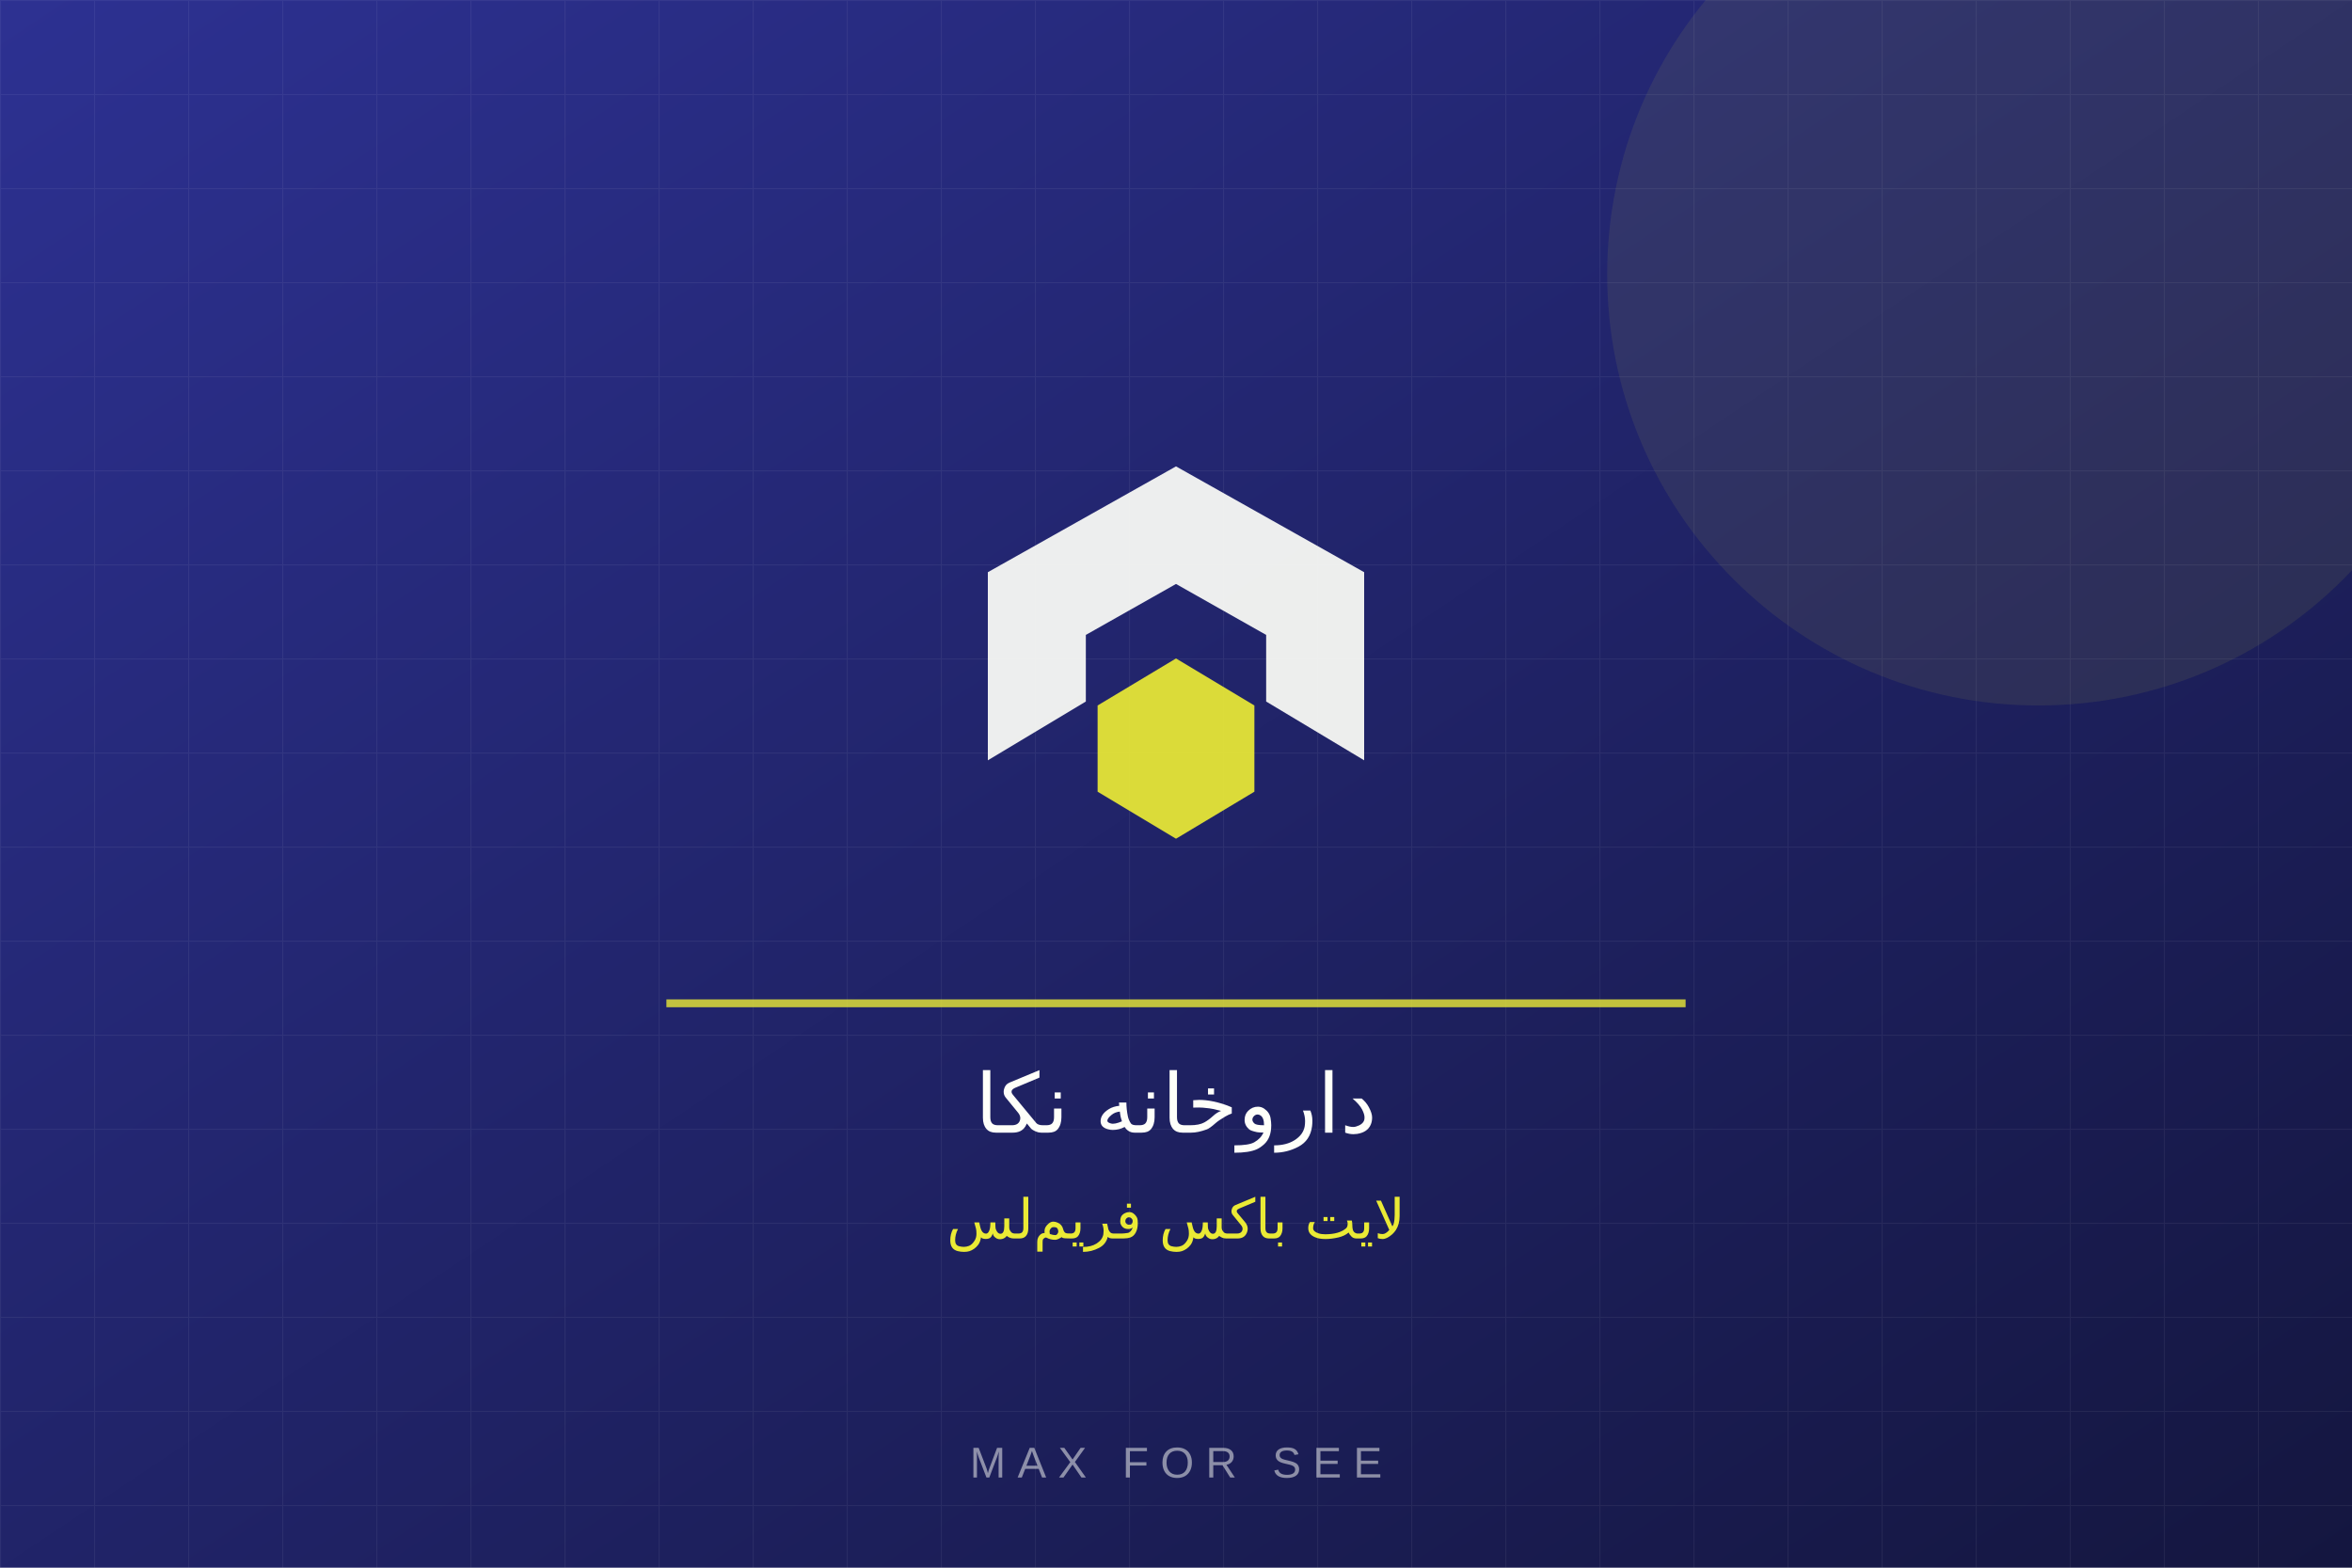
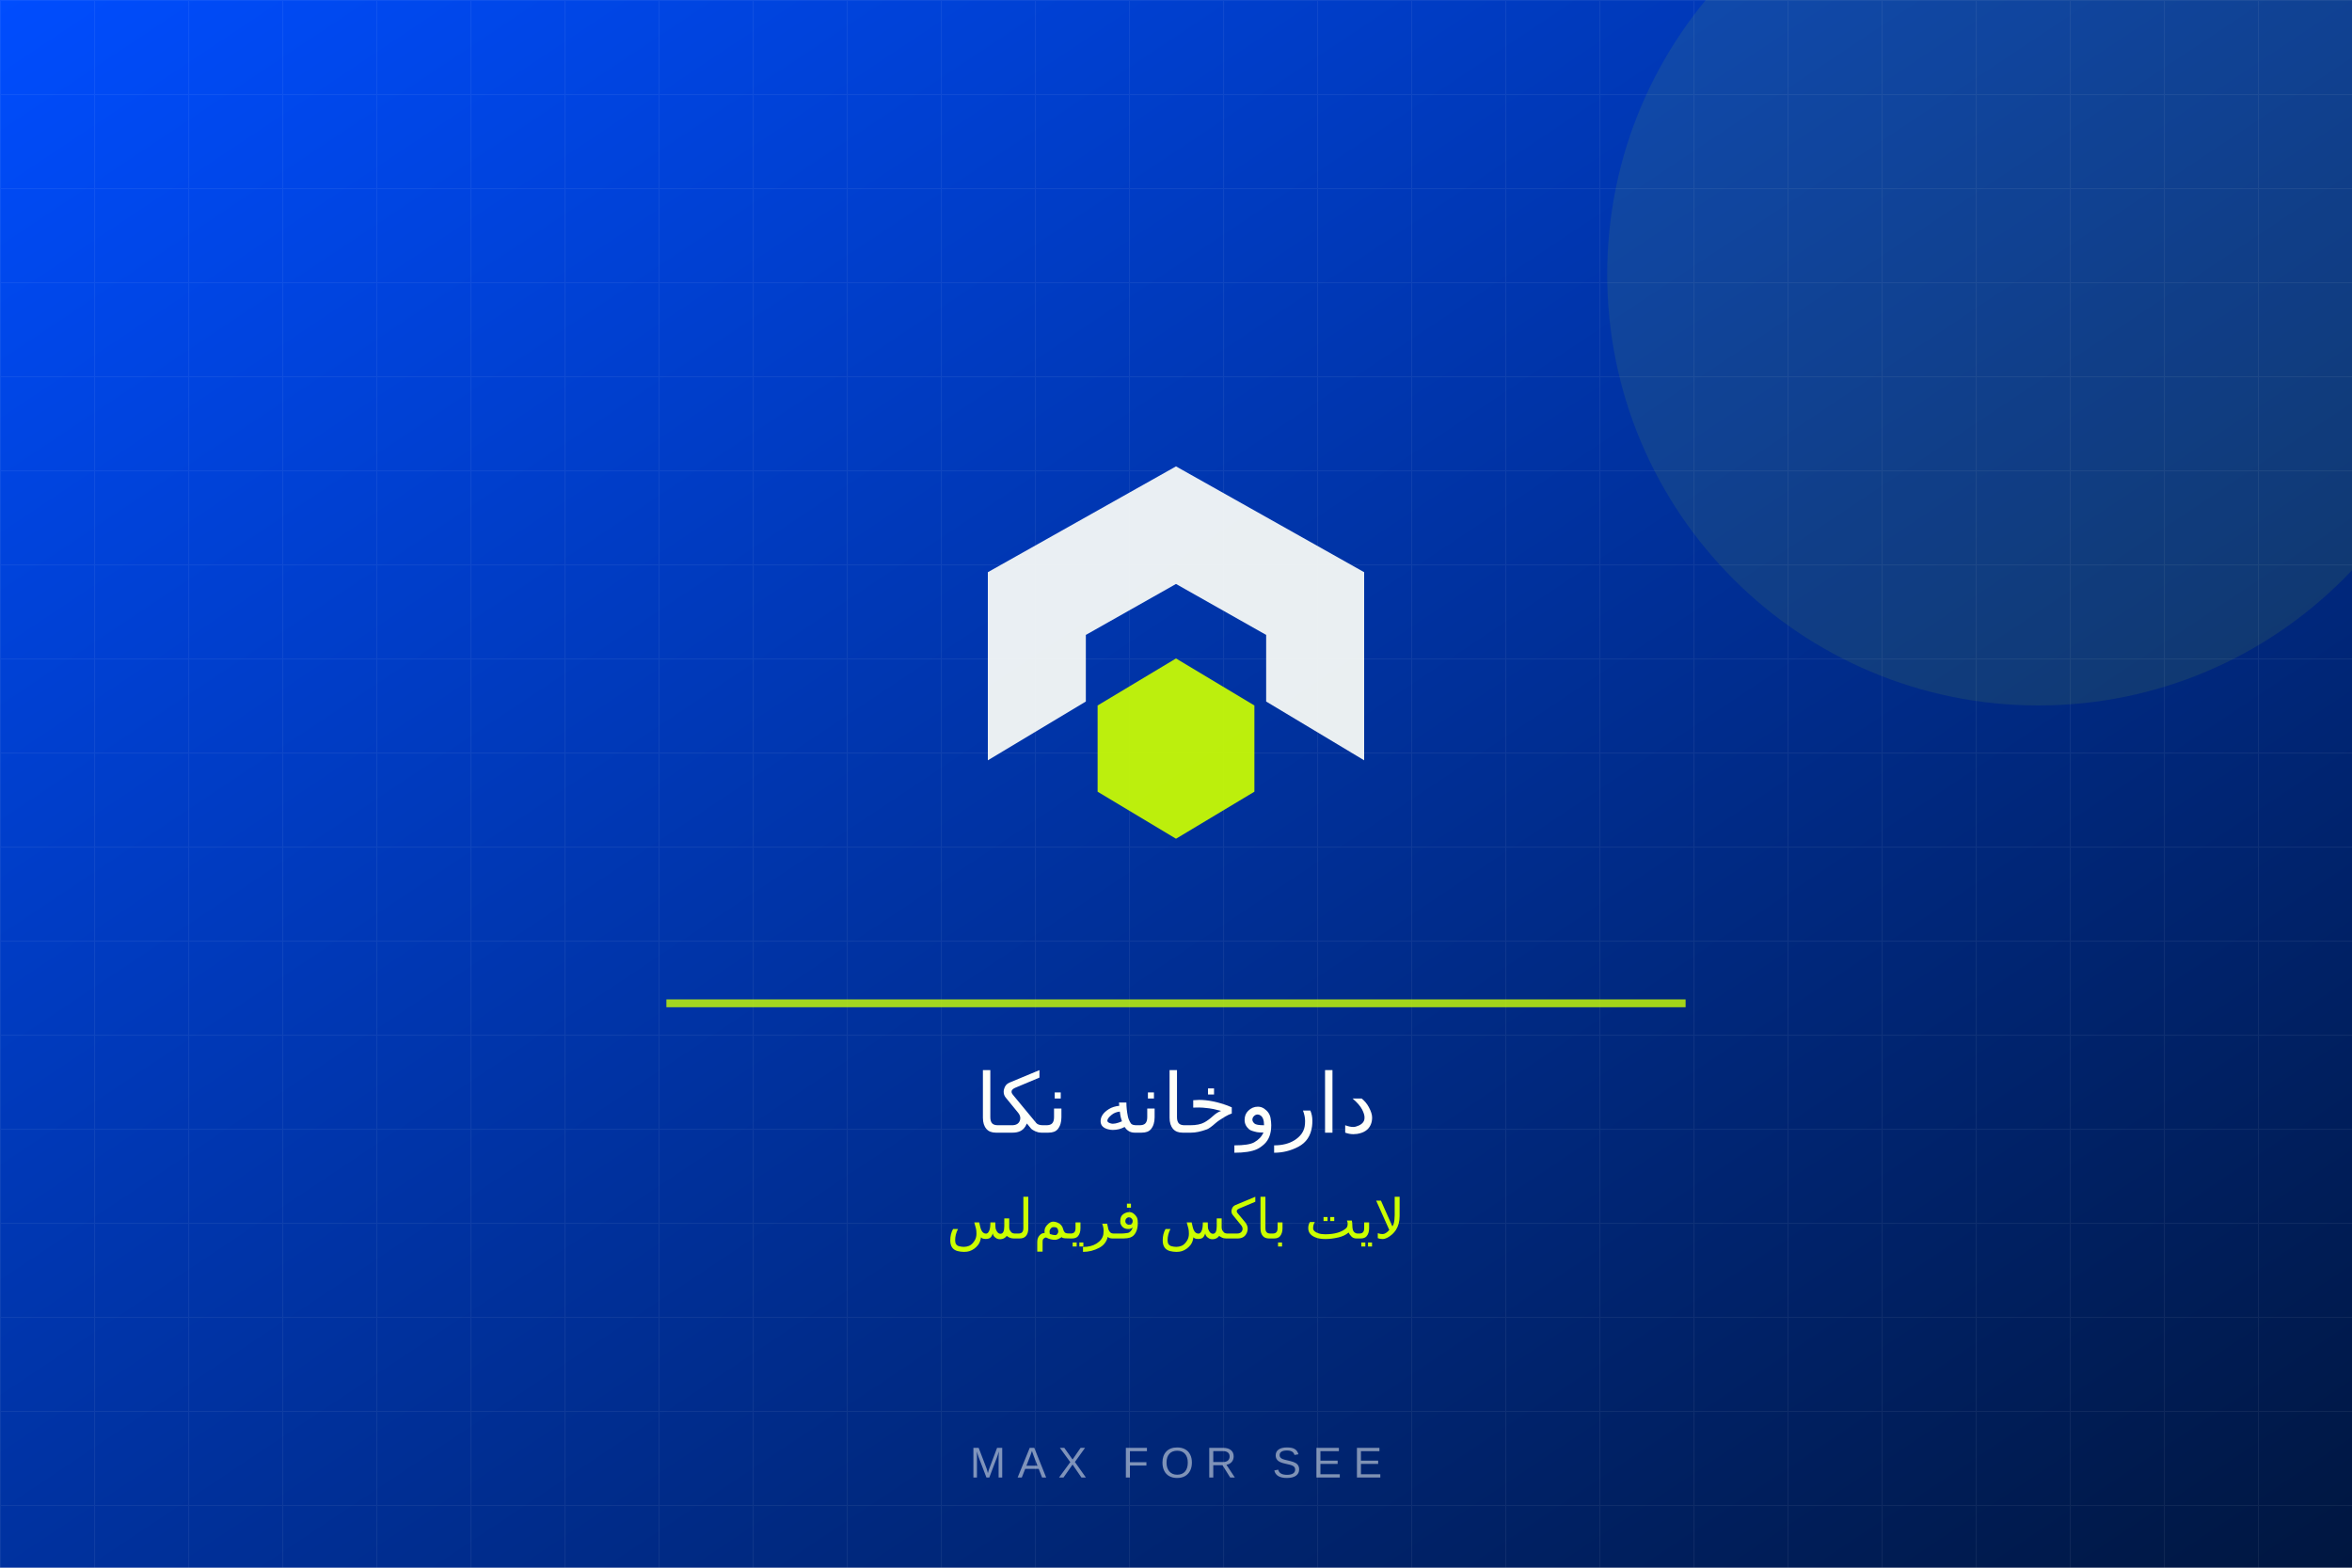
<svg xmlns="http://www.w3.org/2000/svg" width="1200" height="800" viewBox="0 0 1200 800" role="img" aria-label="داروخانه نکا - لایت باکس فریم‌لس">
  <defs>
    <linearGradient id="g4" x1="0" y1="0" x2="1" y2="1">
-       <stop offset="0%" stop-color="#2D3192" />
-       <stop offset="100%" stop-color="#14163f" />
+       <stop offset="0%" stop-color="#004dff" />
+       <stop offset="100%" stop-color="#00163f" />
    </linearGradient>
    <pattern id="p4" width="48" height="48" patternUnits="userSpaceOnUse">
      <path d="M48 0H0v48" fill="none" stroke="#FEFFF9" stroke-opacity="0.06" stroke-width="1" />
    </pattern>
  </defs>
  <rect width="1200" height="800" fill="url(#g4)" />
  <rect width="1200" height="800" fill="url(#p4)" />
-   <circle cx="1040" cy="140" r="220" fill="#EAEA35" opacity="0.08" />
+   <circle cx="1040" cy="140" r="220" fill="#ccff00" opacity="0.08" />
  <g transform="translate(600, 330)">
    <polygon points="0,-92 96,-38 96,58 46,28 46,-6 0,-32 -46,-6 -46,28 -96,58 -96,-38" fill="#FEFFF9" opacity="0.92" />
-     <polygon points="0,6 40,30 40,74 0,98 -40,74 -40,30" fill="#EAEA35" opacity="0.92" />
+     <polygon points="0,6 40,30 40,74 0,98 -40,74 -40,30" fill="#ccff00" opacity="0.92" />
  </g>
-   <rect x="340" y="510" width="520" height="4" fill="#EAEA35" opacity="0.8" />
+   <rect x="340" y="510" width="520" height="4" fill="#ccff00" opacity="0.8" />
  <text x="600" y="578" text-anchor="middle" font-family="Tahoma, Arial, sans-serif" font-size="42" fill="#FEFFF9" direction="rtl">داروخانه نکا</text>
-   <text x="600" y="632" text-anchor="middle" font-family="Tahoma, Arial, sans-serif" font-size="28" fill="#EAEA35" direction="rtl">لایت باکس فریم‌لس</text>
+   <text x="600" y="632" text-anchor="middle" font-family="Tahoma, Arial, sans-serif" font-size="28" fill="#ccff00" direction="rtl">لایت باکس فریم‌لس</text>
  <text x="600" y="754" text-anchor="middle" font-family="Segoe UI, Arial, sans-serif" font-size="22" fill="#FEFFF9" opacity="0.5" letter-spacing="6">MAX FOR SEE</text>
</svg>
